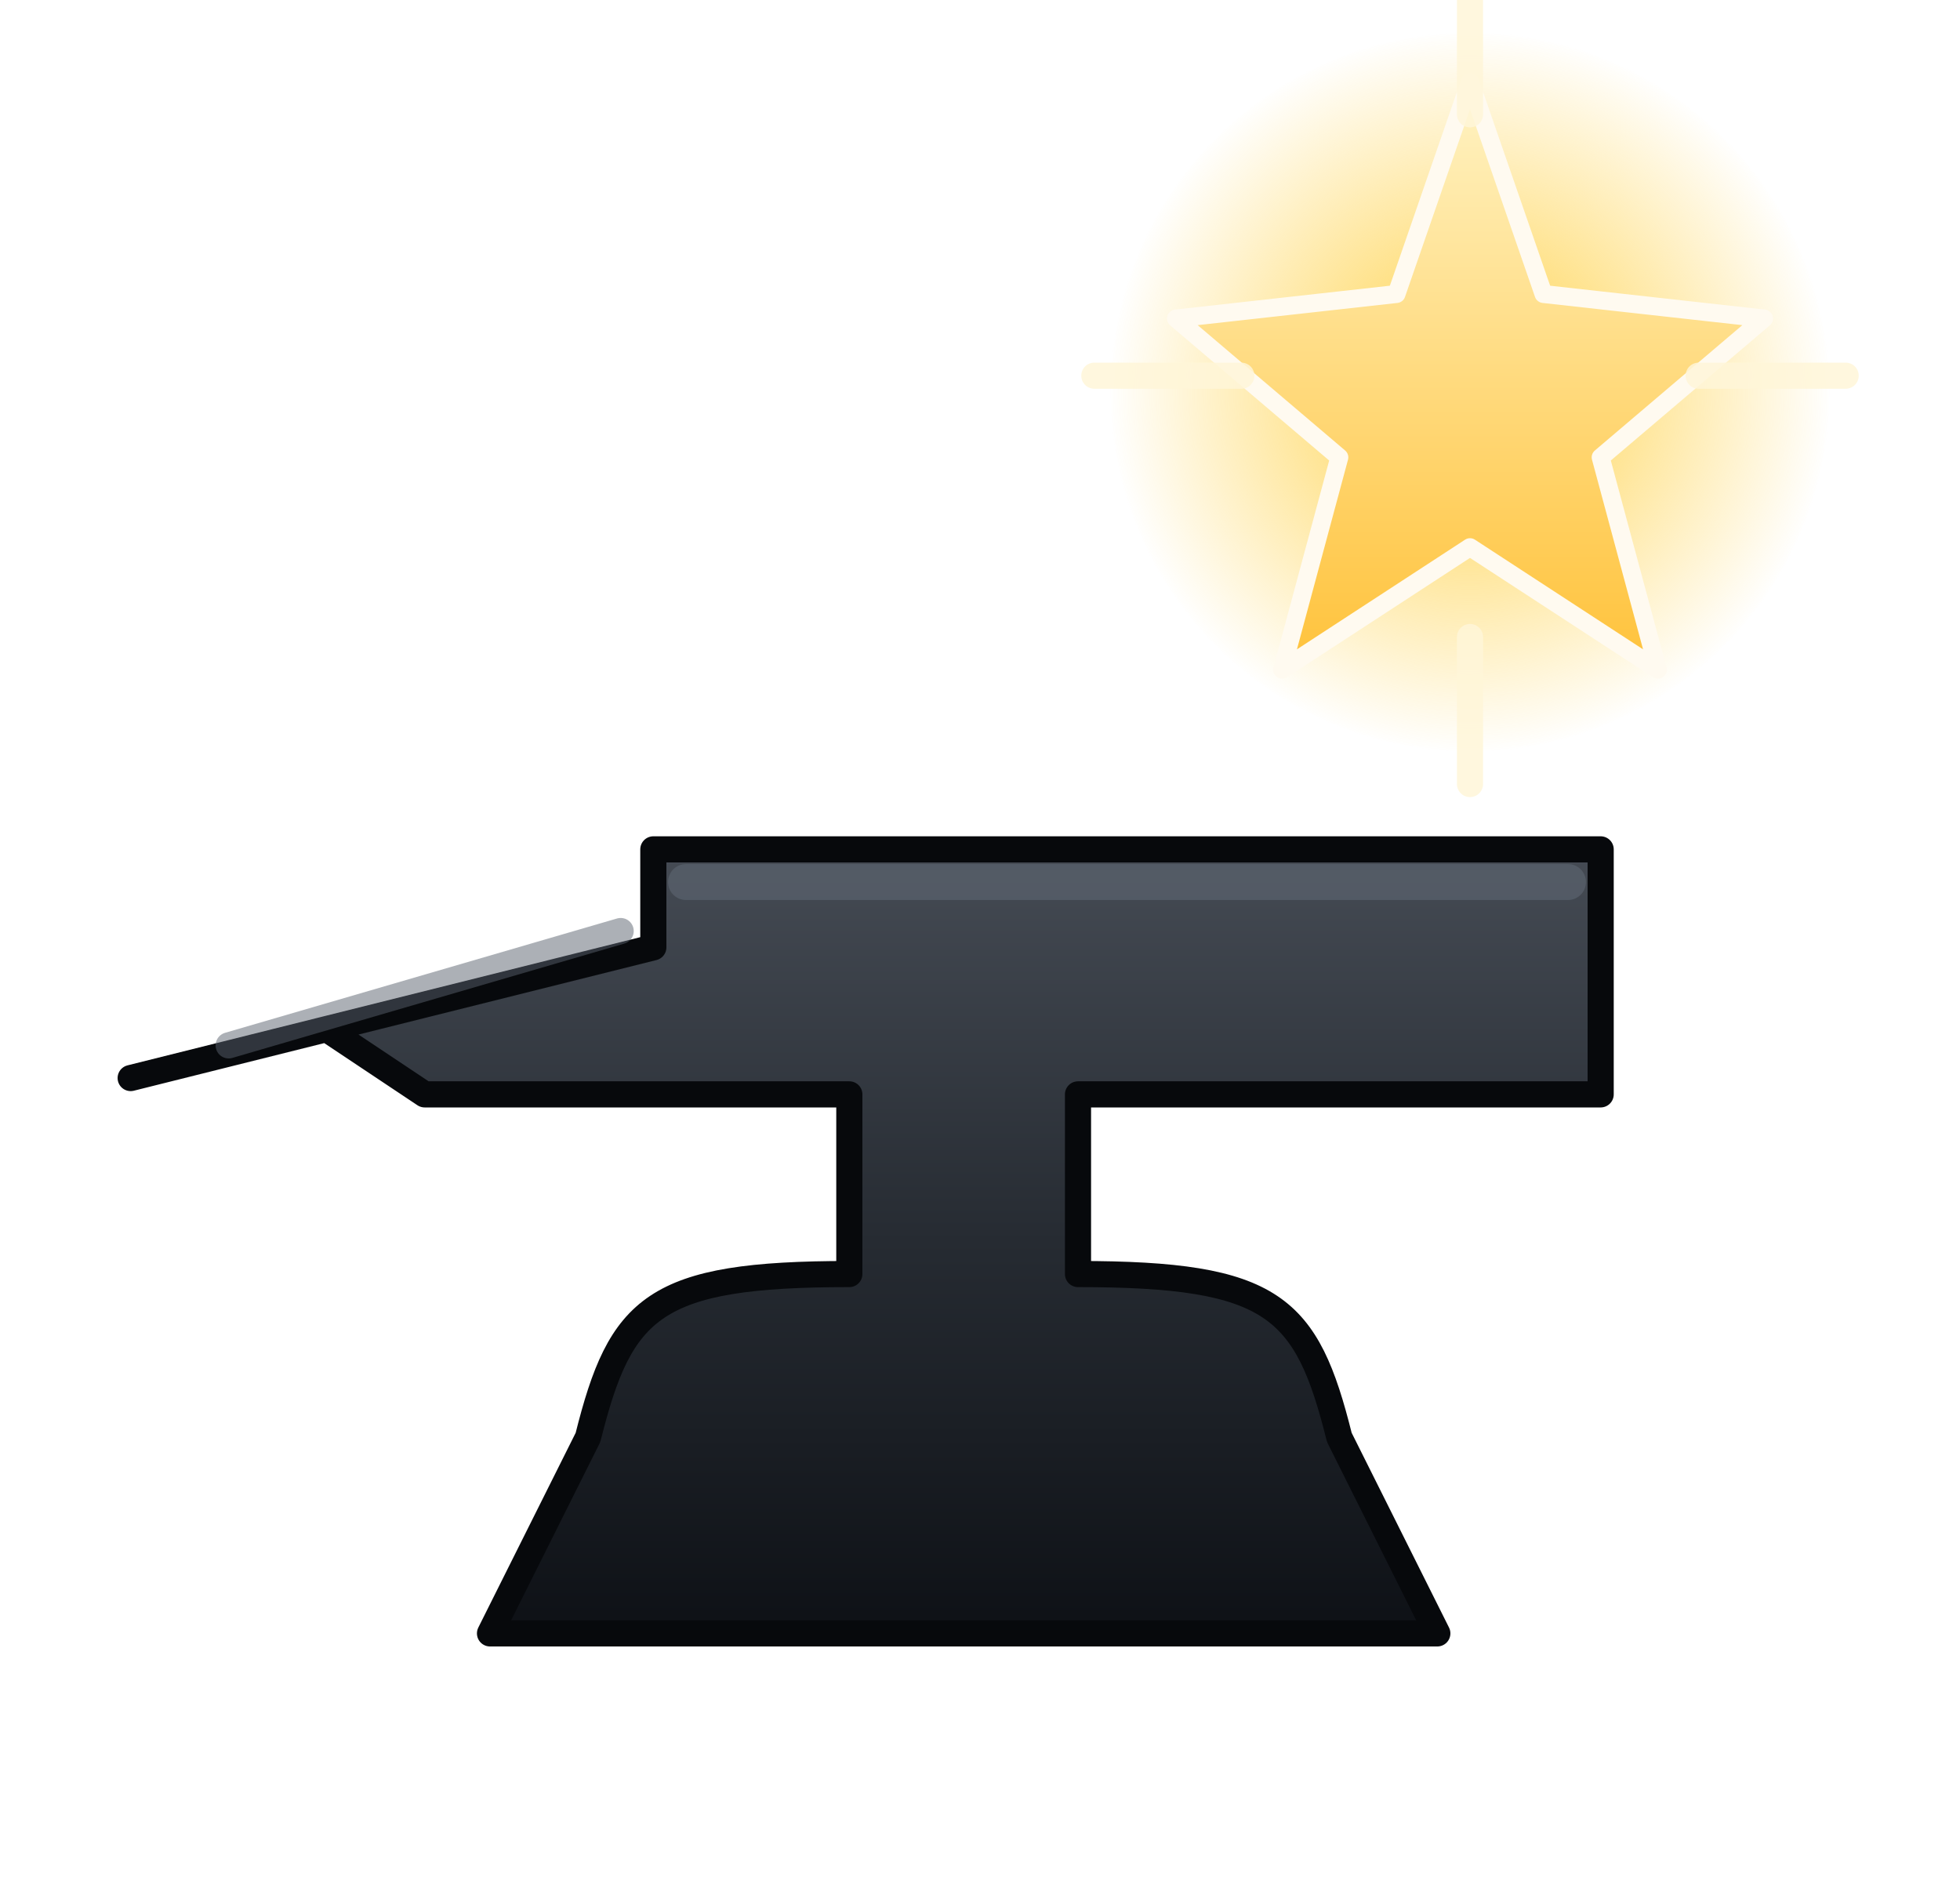
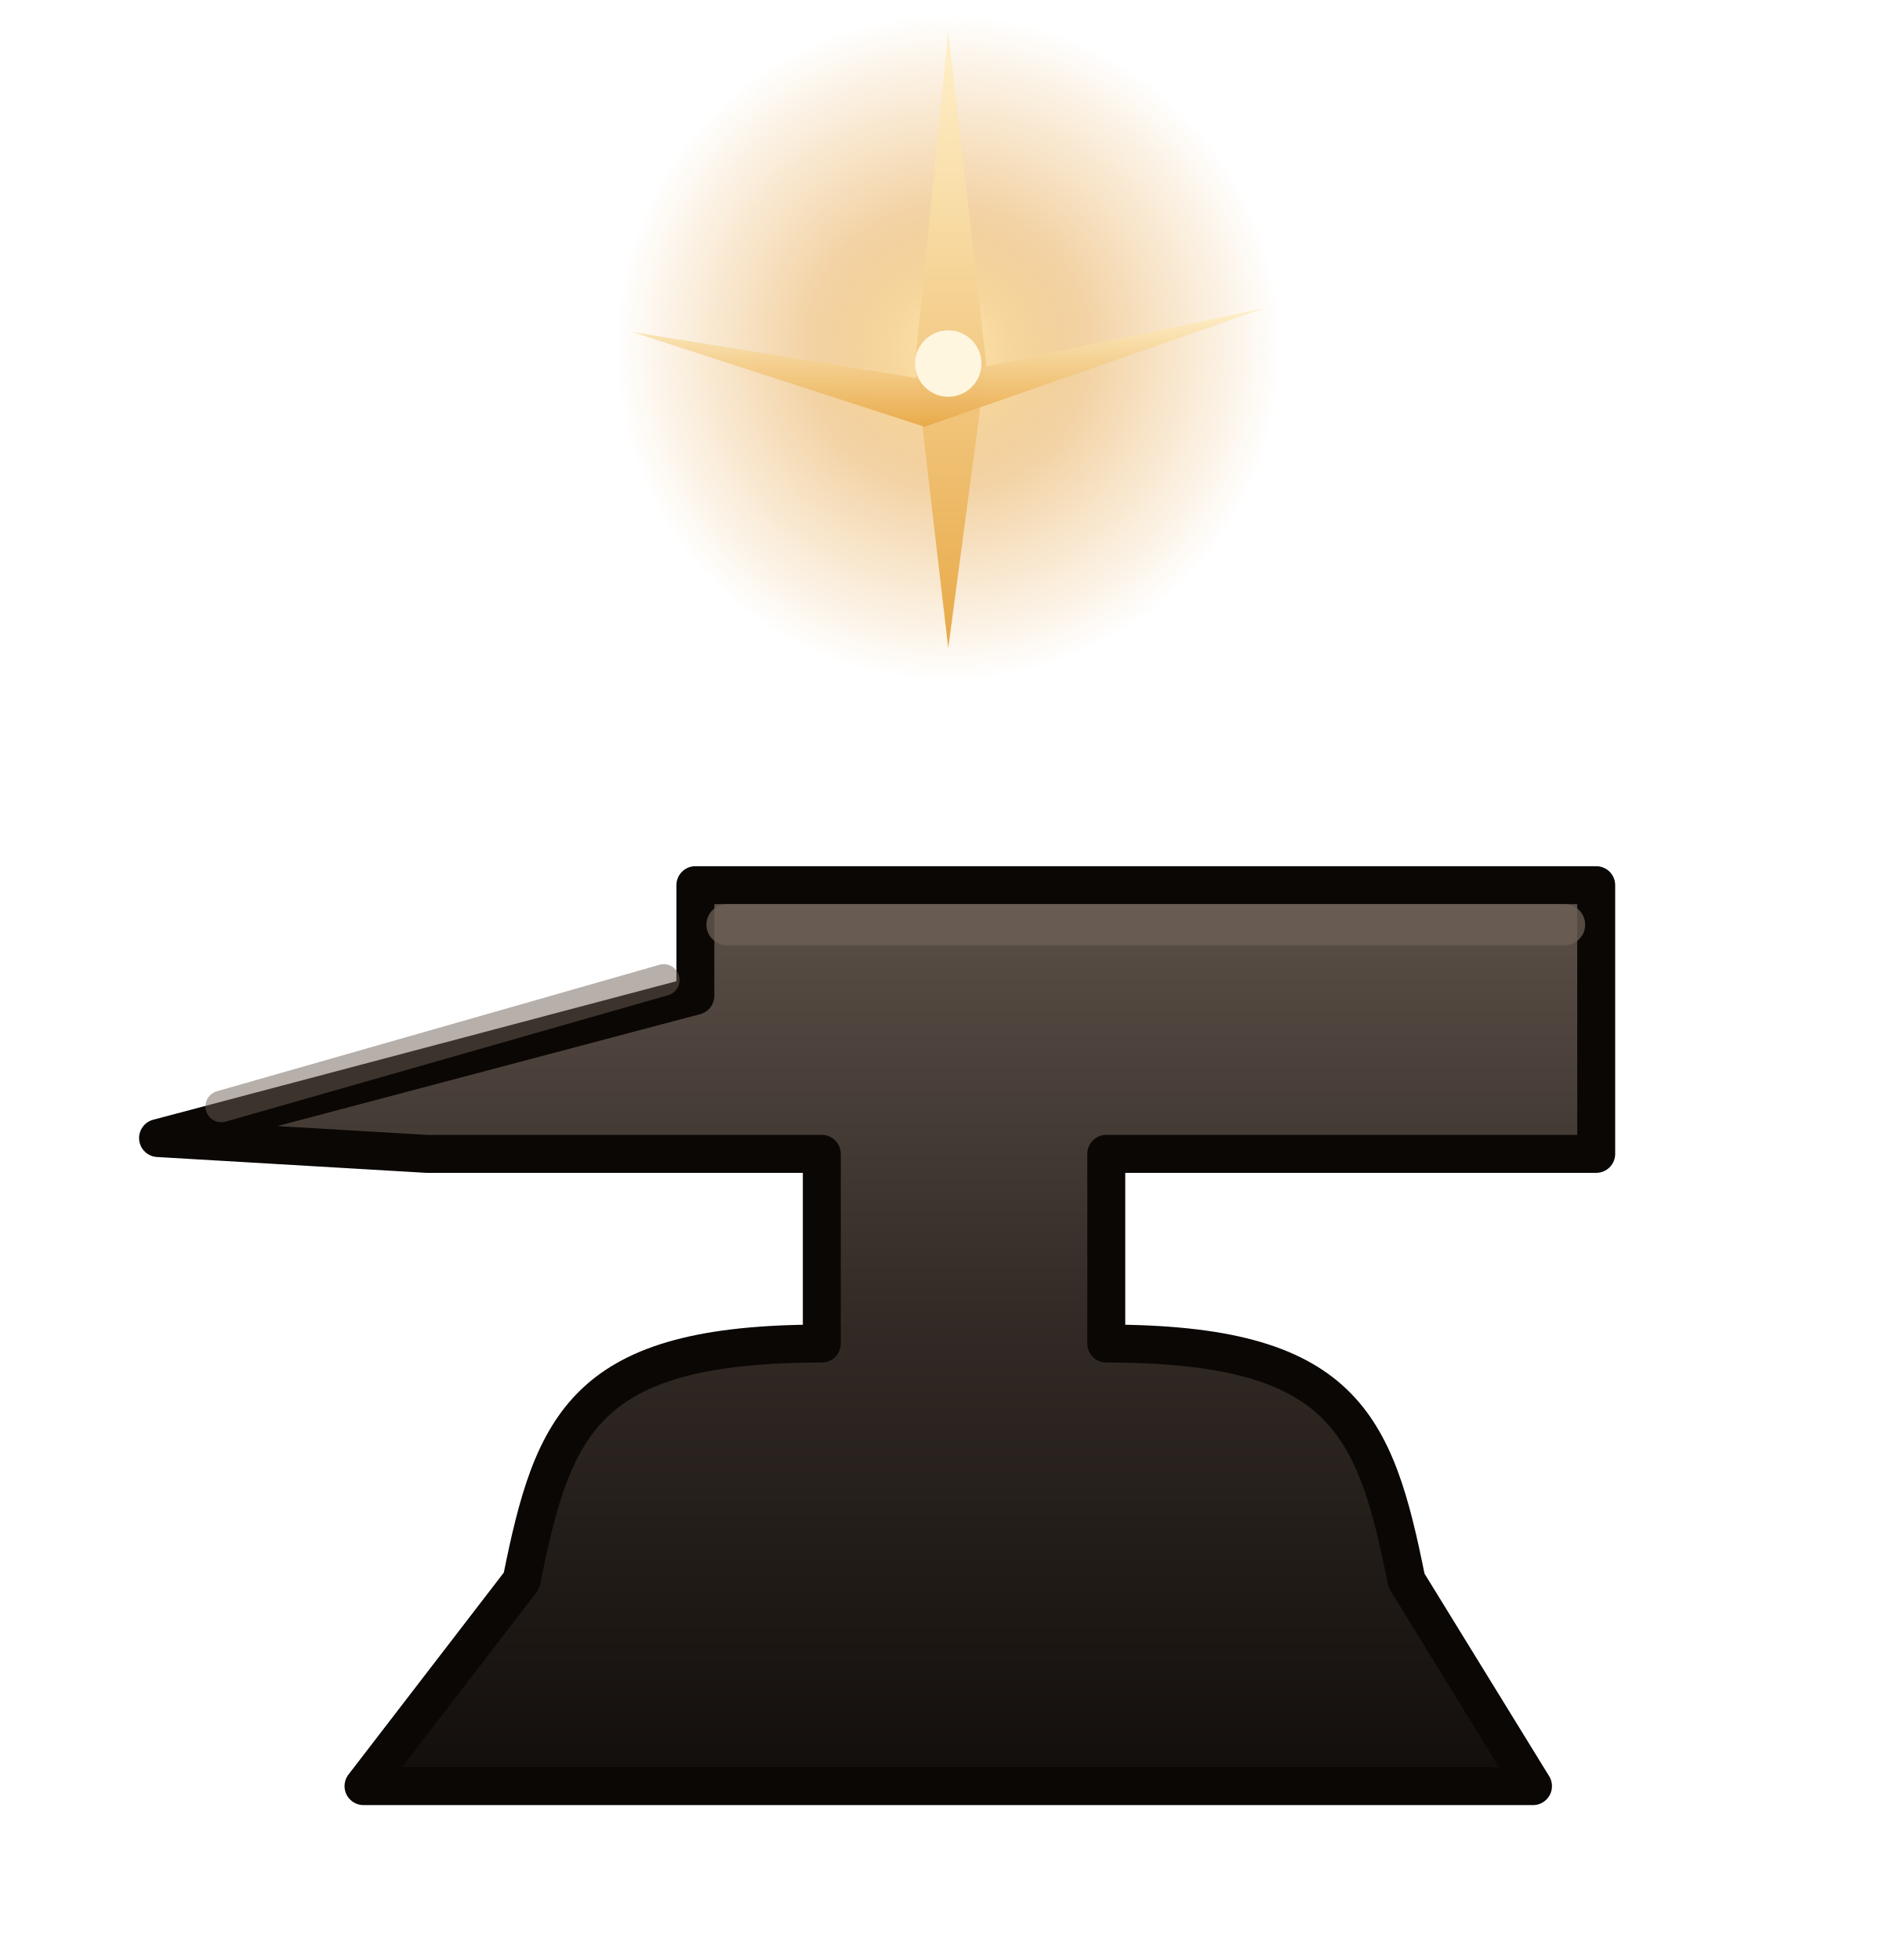
- <svg xmlns="http://www.w3.org/2000/svg" viewBox="0 0 120 116" width="120" height="116">
+ <svg xmlns="http://www.w3.org/2000/svg" viewBox="0 0 120 124" width="120" height="124">
  <defs>
    <linearGradient id="steel" x1="0" y1="0" x2="0" y2="1">
-       <stop offset="0%" stop-color="#454b54" />
-       <stop offset="50%" stop-color="#262b32" />
-       <stop offset="100%" stop-color="#0e1116" />
+       <stop offset="0%" stop-color="#5c5149" />
+       <stop offset="48%" stop-color="#322a25" />
+       <stop offset="100%" stop-color="#120e0b" />
    </linearGradient>
    <radialGradient id="glow" cx="50%" cy="50%" r="50%">
-       <stop offset="0%" stop-color="#fff6d8" />
-       <stop offset="38%" stop-color="#ffd24a" stop-opacity="0.65" />
-       <stop offset="100%" stop-color="#ffd24a" stop-opacity="0" />
+       <stop offset="0%" stop-color="#ffe7ad" />
+       <stop offset="42%" stop-color="#e7a64a" stop-opacity="0.5" />
+       <stop offset="100%" stop-color="#e7a64a" stop-opacity="0" />
    </radialGradient>
-     <linearGradient id="starg" x1="0" y1="0" x2="0" y2="1">
-       <stop offset="0%" stop-color="#fff3c4" />
-       <stop offset="100%" stop-color="#ffc23a" />
+     <linearGradient id="star" x1="0" y1="0" x2="0" y2="1">
+       <stop offset="0%" stop-color="#fff1cc" />
+       <stop offset="100%" stop-color="#e8a948" />
    </linearGradient>
  </defs>
-   <circle cx="90" cy="24" r="22" fill="url(#glow)" />
-   <path d="M8 66            L40 58 L40 52 L98 52 L98 67 L66 67 L66 78            C78 78 80 80 82 88 L88 100 L30 100 L36 88            C38 80 40 78 52 78 L52 67 L26 67 L20 63 Z" fill="url(#steel)" stroke="#07090c" stroke-width="1.6" stroke-linejoin="round" />
-   <path d="M42 54 L96 54" stroke="#5a626d" stroke-width="2.2" stroke-linecap="round" opacity="0.7" />
-   <path d="M14 64 L38 57" stroke="#5a626d" stroke-width="1.6" stroke-linecap="round" opacity="0.5" />
-   <path d="M90 5 L94.5 18 L108 19.5 L98 28 L101.5 41 L90 33.5 L78.5 41 L82 28 L72 19.5 L85.5 18 Z" fill="url(#starg)" stroke="#fffaf0" stroke-width="1.1" stroke-linejoin="round" />
-   <g stroke="#fff6d8" stroke-width="1.6" stroke-linecap="round" opacity="0.85">
-     <path d="M90 -2 L90 7" />
-     <path d="M90 39 L90 48" />
-     <path d="M67 23 L76 23" />
-     <path d="M104 23 L113 23" />
-   </g>
+   <circle cx="60" cy="22" r="21" fill="url(#glow)" />
+   <path d="M60 2 L62.4 23 L60 41 L57.9 23 Z" fill="url(#star)" />
+   <path d="M40 21 L58.5 24 L80 19.5 L58.5 27 Z" fill="url(#star)" opacity="0.95" />
+   <circle cx="60" cy="23" r="2.1" fill="#fff6e0" />
+   <path d="M10 72 L44 63 L44 56 L101 56 L101 73 L70 73 L70 85            C85 85 87 90 89 100 L97 113 L23 113 L33 100            C35 90 37 85 52 85 L52 73 L27 73 Z" fill="url(#steel)" stroke="#0a0705" stroke-width="2.4" stroke-linejoin="round" />
+   <path d="M46 58.5 L99 58.5" stroke="#6e6056" stroke-width="2.6" stroke-linecap="round" opacity="0.75" />
+   <path d="M14 70 L42 62" stroke="#6e6056" stroke-width="2" stroke-linecap="round" opacity="0.5" />
</svg>
